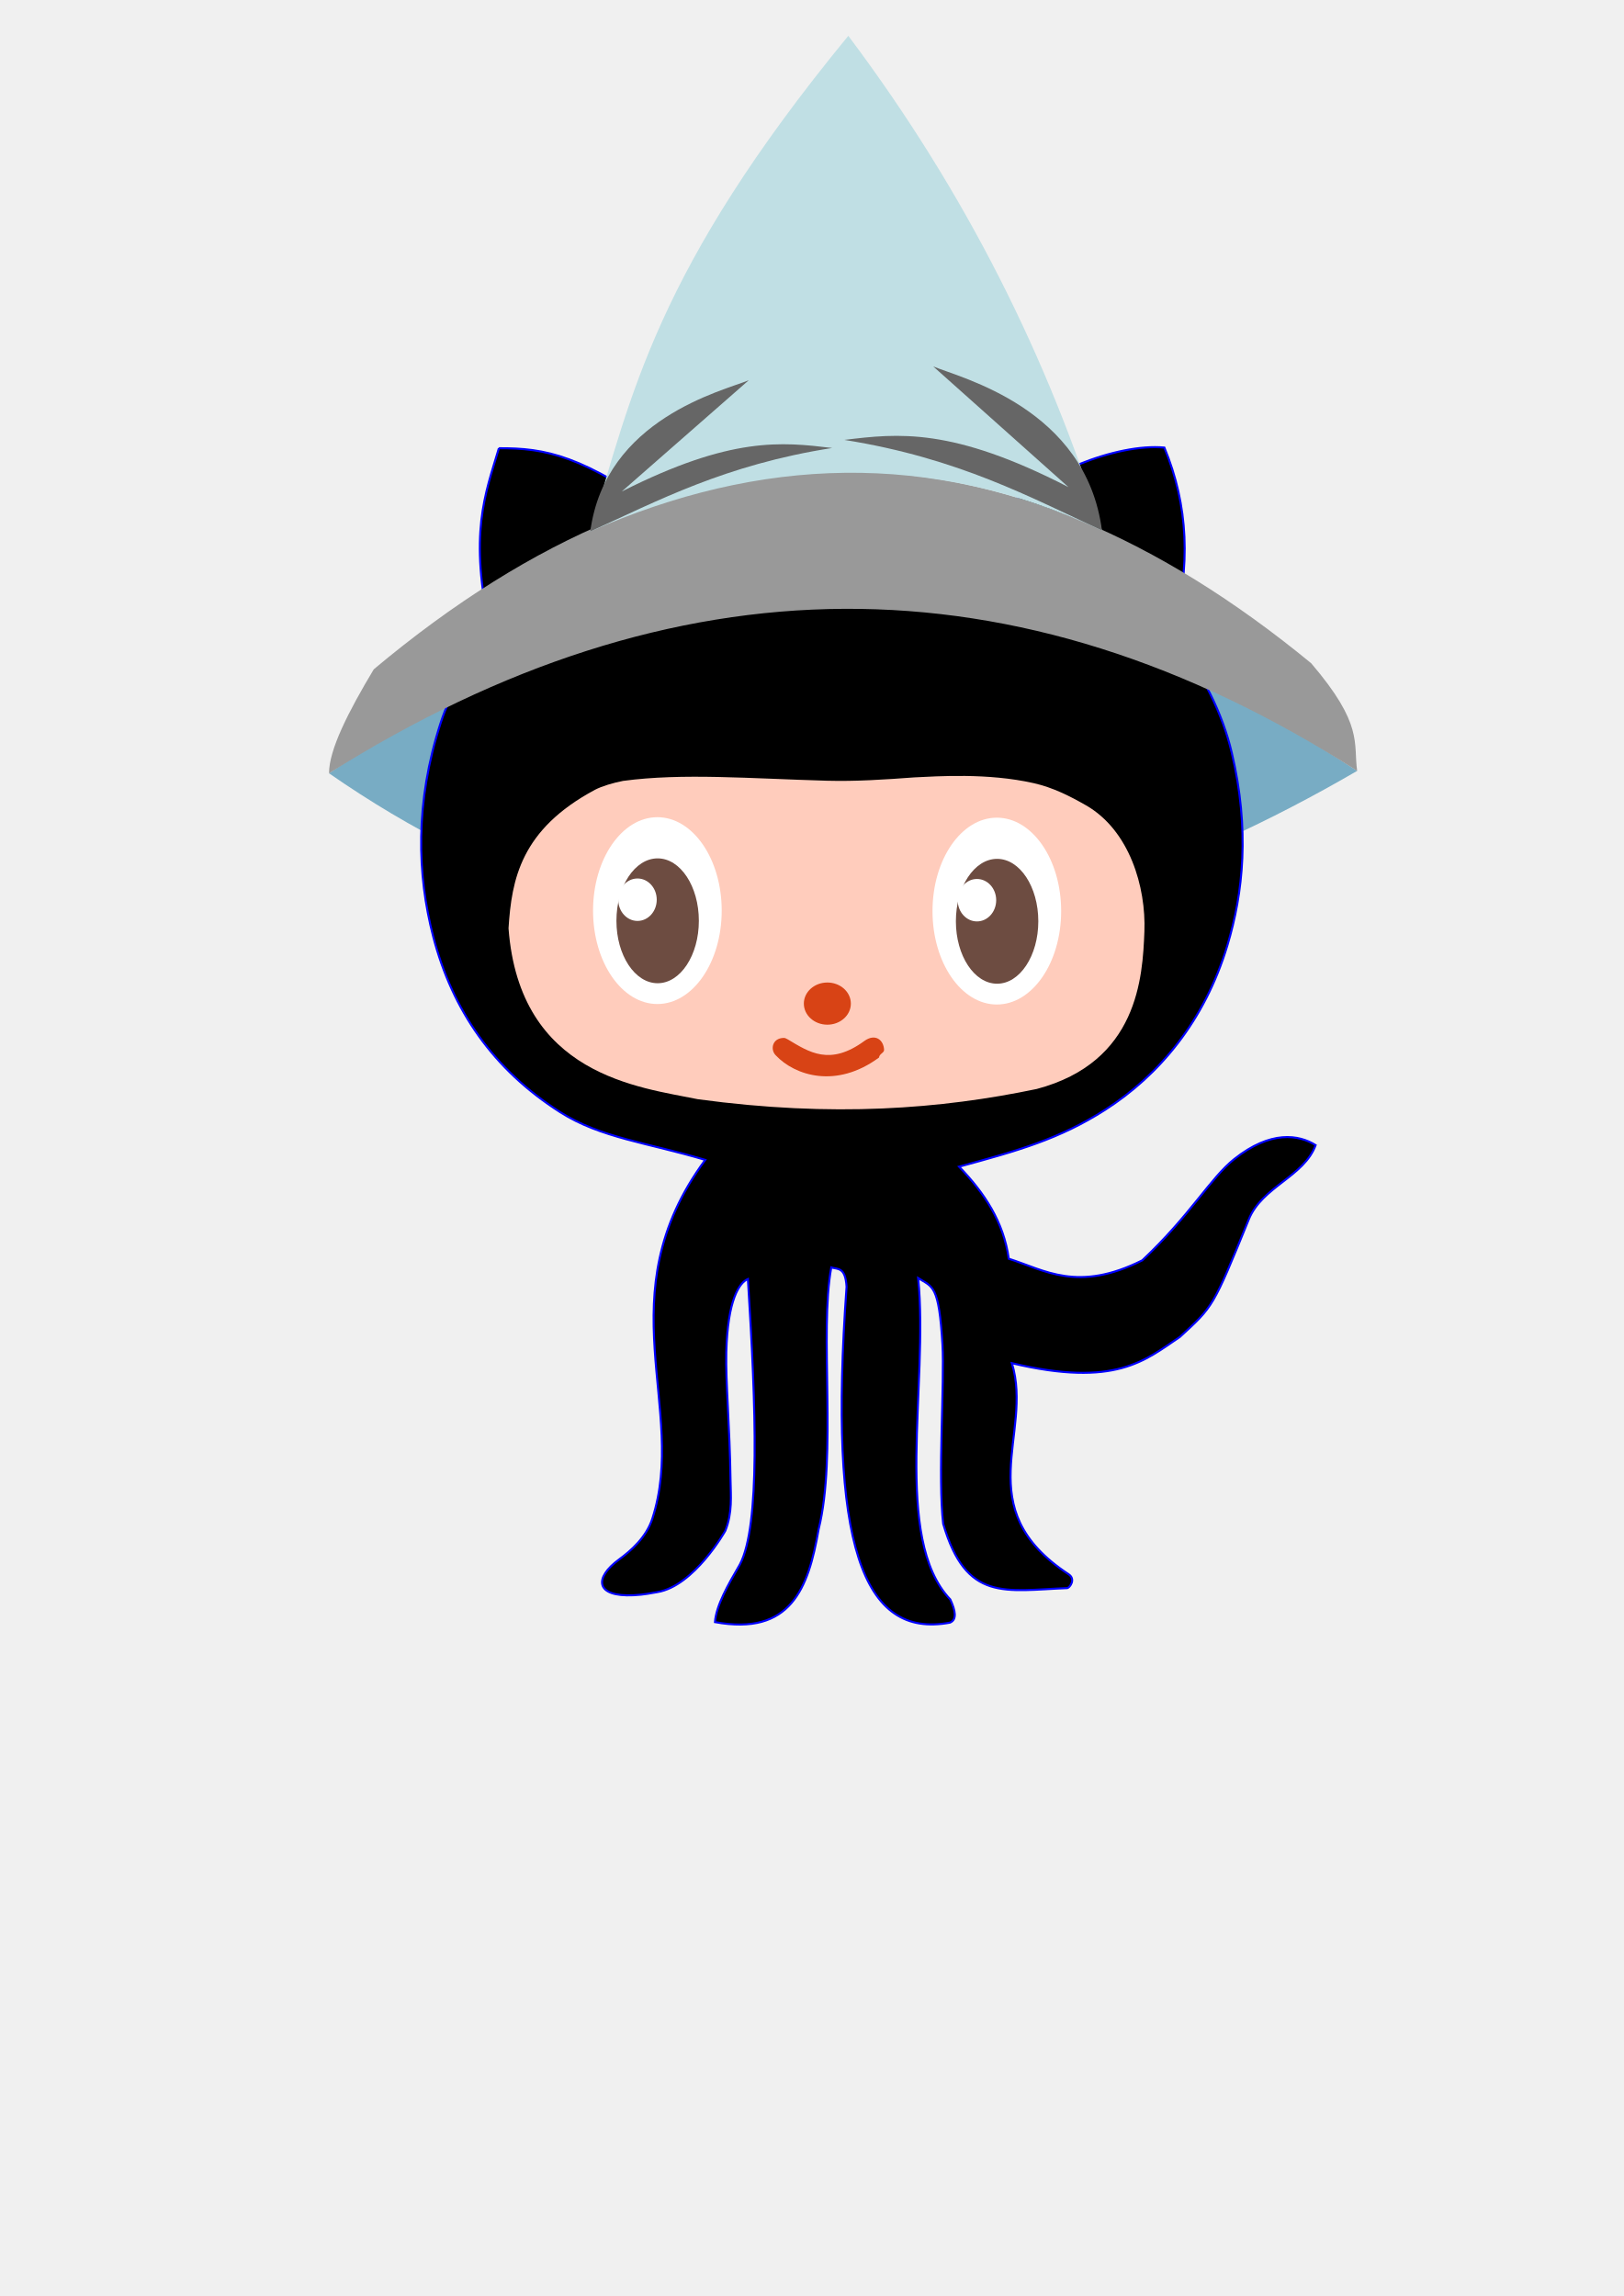
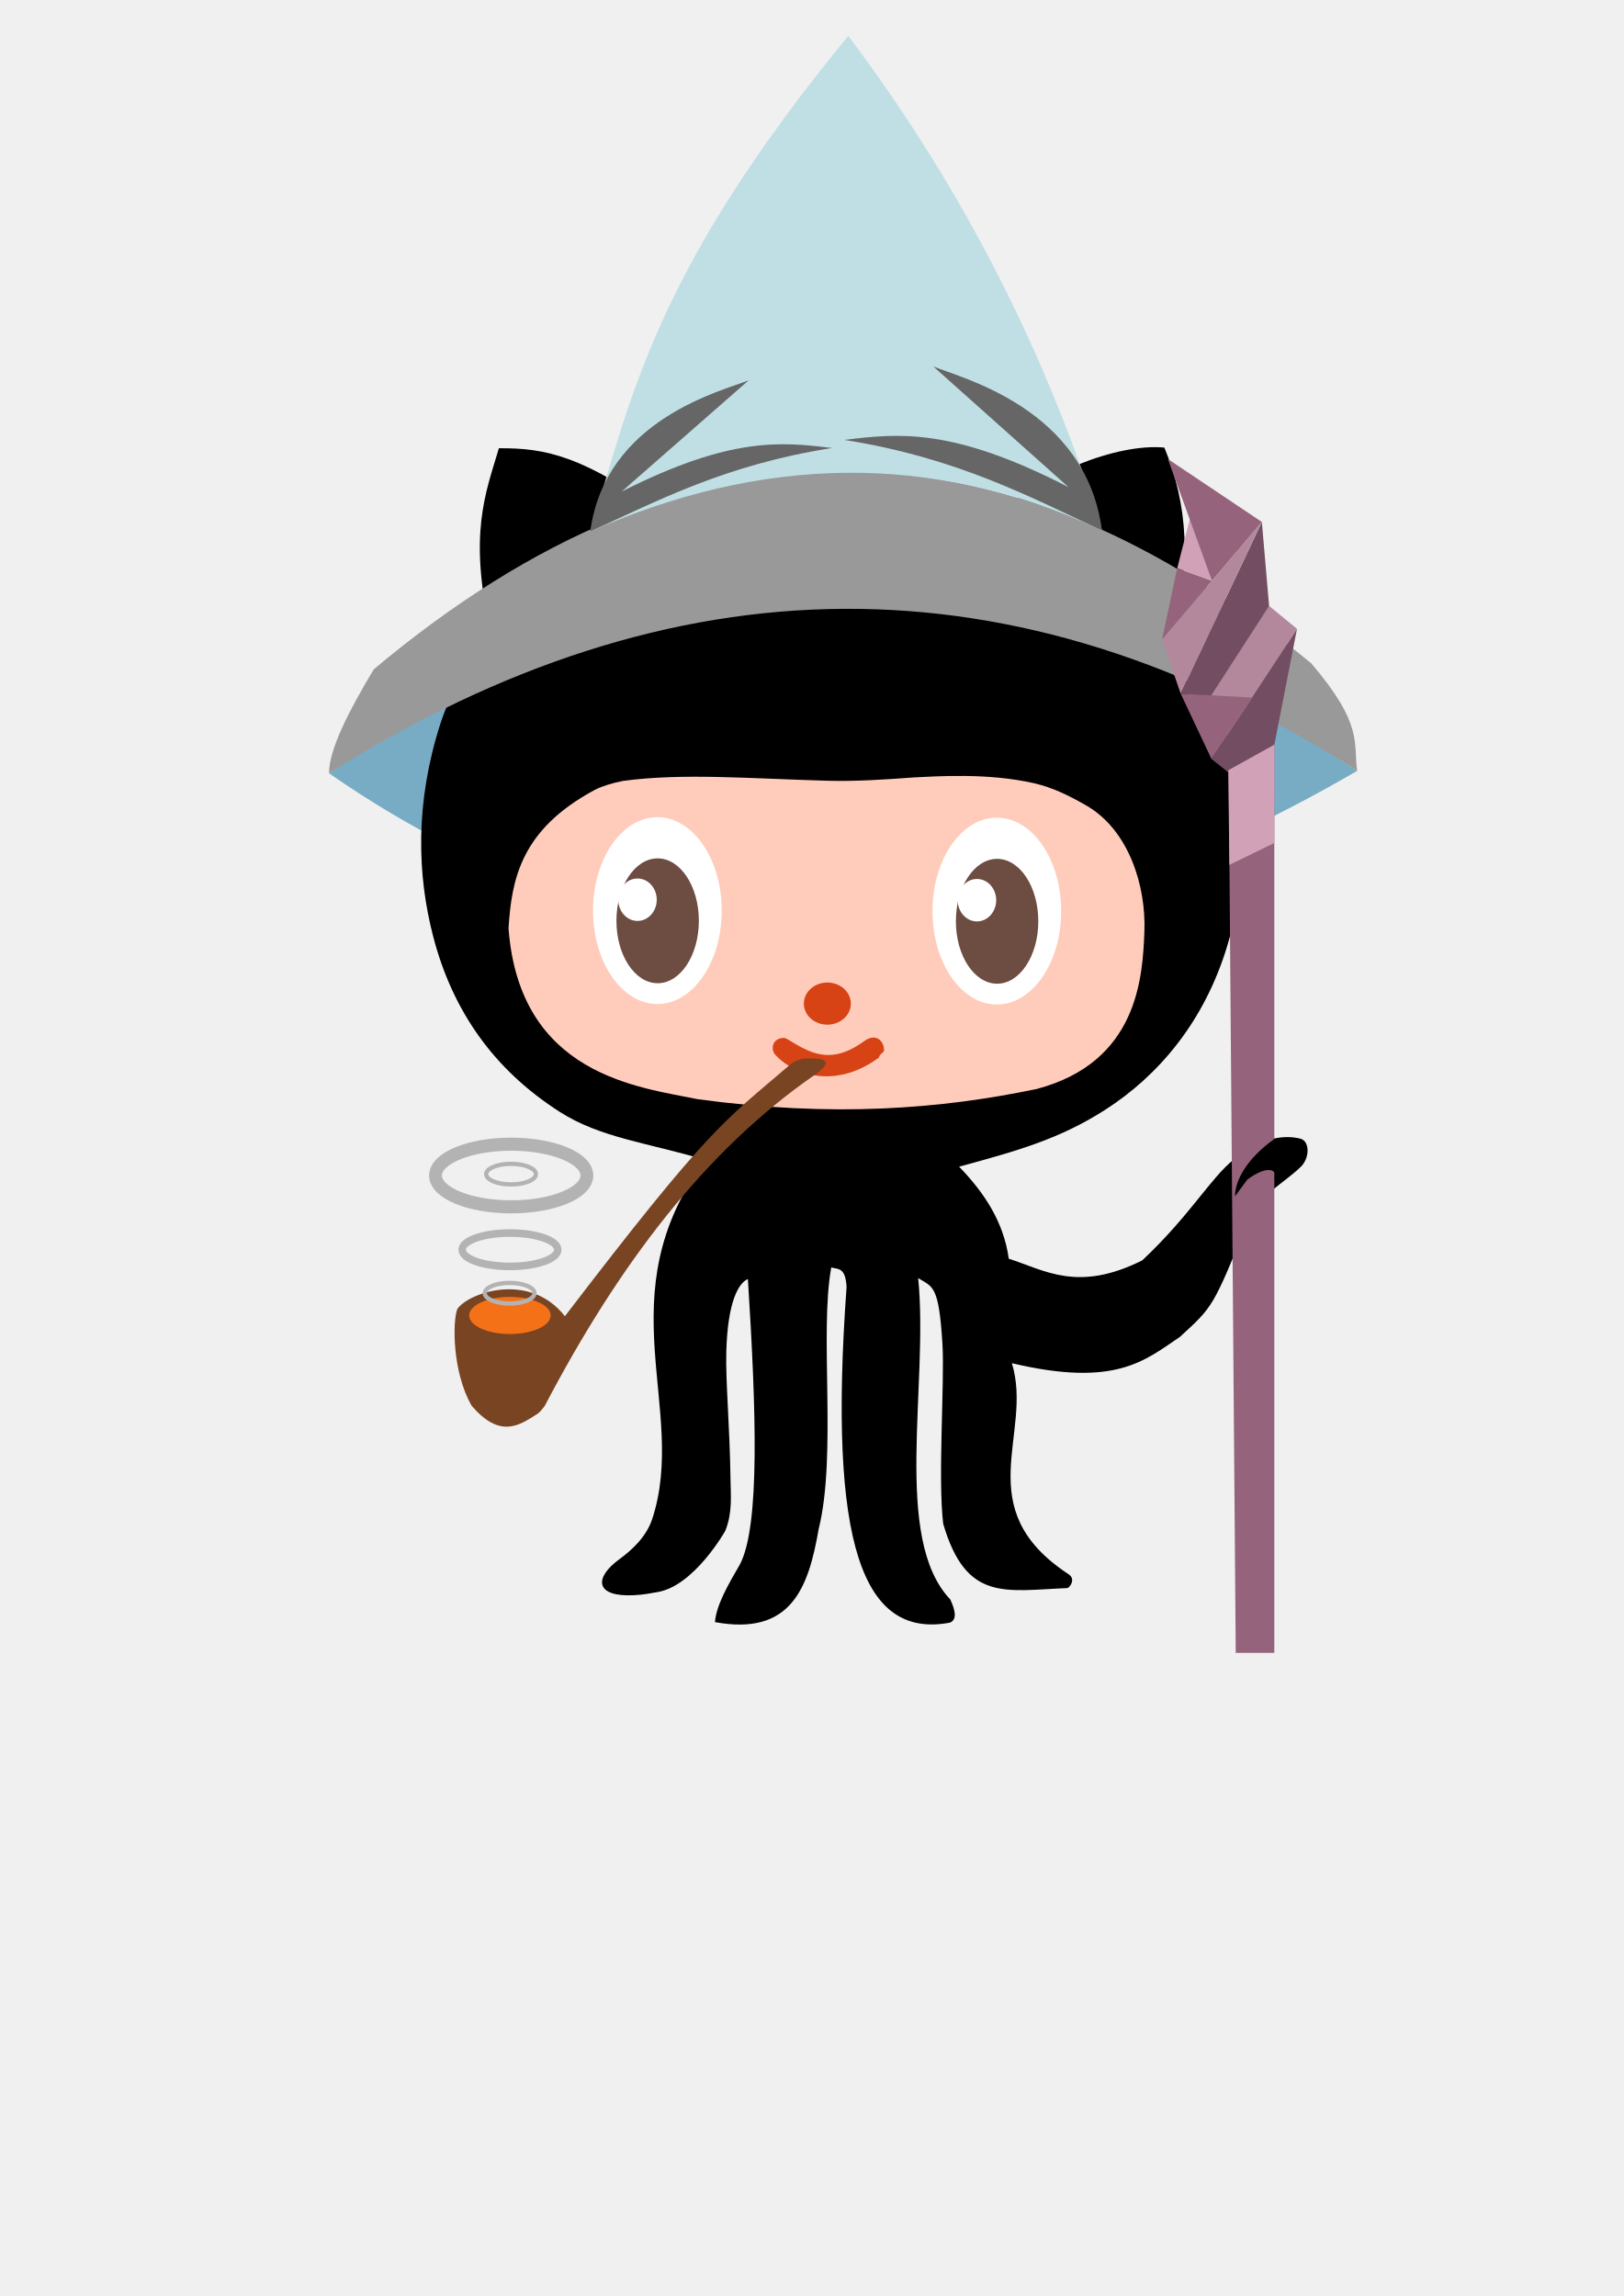
<svg xmlns="http://www.w3.org/2000/svg" width="210mm" height="297mm" viewBox="0 0 210 297" version="1.1" id="svg8">
  <defs id="defs2" />
  <g id="layer1">
    <path style="fill:#78acc4;fill-opacity:1;stroke:none;stroke-width:0.438px;stroke-linecap:butt;stroke-linejoin:miter;stroke-opacity:1" d="M 42.554,100.031 C 92.751,65.865 135.721,73.611 175.526,99.718 130.031,126.167 85.548,129.852 42.554,100.031 Z" id="path3752" />
-     <path style="fill:#000000;stroke:#0000ff;stroke-width:0.265px;stroke-linecap:butt;stroke-linejoin:miter;stroke-opacity:1" d="m 64.523,57.981 c -1.745,5.897 -3.958,11.1 -1.058,23.879 -2.864,3.95 -5.151,7.57 -6.476,11.659 -3.334,10.288 -3.043,19.634 -0.958,27.642 2.483,9.536 7.788,17.204 16.419,22.7 5.25,3.343 11.358,3.961 18.764,6.178 -12.975,17.573 -2.191,32.161 -6.853,46.436 -0.783,2.397 -2.768,4.134 -4.28,5.239 -3.263,2.385 -3.148,4.872 1.869,4.638 1.382,-0.065 2.318,-0.284 3.056,-0.403 4.774,-0.77 8.798,-7.928 8.798,-7.928 0.947,-2.36 0.706,-4.577 0.679,-6.525 -0.096,-7.05 -0.647,-12.703 -0.549,-16.572 0.174,-6.848 1.709,-9.023 2.795,-9.475 1.062,16.794 1.599,31.917 -1.035,36.919 -1.554,2.666 -3.066,5.317 -3.224,7.46 9.773,1.797 12.081,-4.311 13.407,-12.017 2.381,-9.543 0.078,-25.43 1.634,-33.863 0.822,0.269 1.83,-0.112 1.98,2.512 -2.419,33.47 2.104,45.556 13.374,43.435 0.927,-0.389 0.713,-1.538 0.044,-2.991 -7.535,-7.915 -2.772,-27.718 -4.158,-41.577 1.878,1.193 2.677,0.822 3.142,8.591 0.29,4.841 -0.613,17.27 0.094,23.194 2.975,10.13 7.977,8.64 16.064,8.315 0.304,-0.076 1.133,-1.147 0.147,-1.795 -13.013,-8.552 -4.506,-18.12 -7.328,-27.296 13.419,3.179 17.216,-0.362 21.734,-3.402 4.316,-3.974 4.229,-3.716 8.912,-15.212 1.727,-4.239 7.149,-5.521 8.64,-9.593 -2.174,-1.353 -5.79,-1.956 -10.527,1.805 -3.075,2.441 -5.665,7.241 -11.896,13.101 -8.359,4.178 -12.589,1.279 -17.264,-0.213 -0.665,-4.759 -3.143,-8.515 -6.426,-11.906 7.539,-2.049 12.967,-3.568 18.862,-7.339 6.99,-4.471 12.882,-11.493 15.822,-21.235 2.076,-6.879 2.916,-15.044 0.59,-24.938 -1.231,-5.237 -3.741,-10.105 -7.682,-15.61 2.443,-8.507 2.036,-16.462 -1.044,-23.9 -6.147,-0.562 -16.164,3.375 -22.201,9.159 -15.381,-4.119 -29.372,-3.428 -41.734,0 -11.253,-8.228 -16.167,-9.1 -22.133,-9.071 z" id="path3735" />
+     <path style="fill:#000000;stroke:none;stroke-width:0.265px;stroke-linecap:butt;stroke-linejoin:miter;stroke-opacity:1" d="m 64.523,57.981 c -1.745,5.897 -3.958,11.1 -1.058,23.879 -2.864,3.95 -5.151,7.57 -6.476,11.659 -3.334,10.288 -3.043,19.634 -0.958,27.642 2.483,9.536 7.788,17.204 16.419,22.7 5.25,3.343 11.358,3.961 18.764,6.178 -12.975,17.573 -2.191,32.161 -6.853,46.436 -0.783,2.397 -2.768,4.134 -4.28,5.239 -3.263,2.385 -3.148,4.872 1.869,4.638 1.382,-0.065 2.318,-0.284 3.056,-0.403 4.774,-0.77 8.798,-7.928 8.798,-7.928 0.947,-2.36 0.706,-4.577 0.679,-6.525 -0.096,-7.05 -0.647,-12.703 -0.549,-16.572 0.174,-6.848 1.709,-9.023 2.795,-9.475 1.062,16.794 1.599,31.917 -1.035,36.919 -1.554,2.666 -3.066,5.317 -3.224,7.46 9.773,1.797 12.081,-4.311 13.407,-12.017 2.381,-9.543 0.078,-25.43 1.634,-33.863 0.822,0.269 1.83,-0.112 1.98,2.512 -2.419,33.47 2.104,45.556 13.374,43.435 0.927,-0.389 0.713,-1.538 0.044,-2.991 -7.535,-7.915 -2.772,-27.718 -4.158,-41.577 1.878,1.193 2.677,0.822 3.142,8.591 0.29,4.841 -0.613,17.27 0.094,23.194 2.975,10.13 7.977,8.64 16.064,8.315 0.304,-0.076 1.133,-1.147 0.147,-1.795 -13.013,-8.552 -4.506,-18.12 -7.328,-27.296 13.419,3.179 17.216,-0.362 21.734,-3.402 4.316,-3.974 4.229,-3.716 8.912,-15.212 1.283,-3.15 4.606,-4.667 6.841,-6.908 1.072,-1.224 0.987,-3.193 -0.144,-3.514 -2.152,-0.546 -5.057,-0.165 -8.583,2.635 -3.075,2.441 -5.665,7.241 -11.896,13.101 -8.359,4.178 -12.589,1.279 -17.264,-0.213 -0.665,-4.759 -3.143,-8.515 -6.426,-11.906 7.539,-2.049 12.967,-3.568 18.862,-7.339 6.99,-4.471 12.882,-11.493 15.822,-21.235 2.076,-6.879 2.916,-15.044 0.59,-24.938 -1.231,-5.237 -3.741,-10.105 -7.682,-15.61 2.443,-8.507 2.036,-16.462 -1.044,-23.9 -6.147,-0.562 -16.164,3.375 -22.201,9.159 -15.381,-4.119 -29.372,-3.428 -41.734,0 -11.253,-8.228 -16.167,-9.1 -22.133,-9.071 z" id="path3735" />
    <path style="fill:#999999;stroke:none;stroke-width:0.438px;stroke-linecap:butt;stroke-linejoin:miter;stroke-opacity:1" d="M 42.554,100.031 C 87.085,71.998 131.412,71.434 175.526,99.718 175.02,96.091 176.373,93.743 169.581,85.795 129.984,53.229 89.608,51.986 48.342,86.577 45.029,92.099 42.549,96.997 42.554,100.031 Z" id="path3748" />
    <path style="fill:#c0dfe4;fill-opacity:1;stroke:none;stroke-width:0.438px;stroke-linecap:butt;stroke-linejoin:miter;stroke-opacity:1" d="M 76.345,68.743 C 98.262,59.08 120.308,58.224 142.521,68.614 135.563,46.292 124.928,24.89 109.714,4.633 84.748,35.031 81.692,51.14 76.345,68.743 Z" id="path3769" />
    <path style="fill:#666666;stroke:none;stroke-width:0.438px;stroke-linecap:butt;stroke-linejoin:miter;stroke-opacity:1" d="m 76.345,68.743 c 8.64,-3.905 17.362,-8.617 31.288,-10.794 -6.516,-0.783 -13.066,-1.529 -27.22,5.632 L 96.838,49.188 c -3.343,1.373 -18.559,4.957 -20.493,19.555 z" id="path3750" />
    <path style="fill:#666666;stroke:none;stroke-width:0.471px;stroke-linecap:butt;stroke-linejoin:miter;stroke-opacity:1" d="m 142.521,68.614 c -9.199,-4.237 -18.486,-9.348 -33.313,-11.71 6.938,-0.849 13.912,-1.659 28.983,6.11 L 120.7,47.4 c 3.56,1.489 19.76,5.378 21.82,21.214 z" id="path3750-1" />
    <g id="g3872" transform="matrix(1,0,0,1.096051,192.3303,-34.60642)">
      <path id="path3794" d="m -126.561,141.135 c 1.435,17.39 16.915,18.748 24.507,20.171 17.469,2.162 31.396,1.153 43.806,-1.211 13.121,-3.173 13.698,-13.214 13.927,-18.577 0.224,-5.25 -1.921,-11.957 -7.565,-14.907 -2.073,-1.084 -4.273,-2.098 -6.738,-2.607 -5.97,-1.235 -12.512,-0.811 -15.459,-0.683 -3.785,0.259 -7.663,0.486 -11.236,0.395 -10.107,-0.257 -18.695,-0.93 -26.426,0.019 -1.286,0.224 -2.767,0.633 -3.631,1.047 -9.6,4.689 -10.783,10.566 -11.185,16.354 z" style="fill:#ffccbc;fill-opacity:1;stroke:none;stroke-width:0.265px;stroke-linecap:butt;stroke-linejoin:miter;stroke-opacity:1" />
      <g id="g3818">
        <ellipse style="fill:#ffffff;fill-opacity:1;stroke:none;stroke-width:0.278" id="path3796" cx="-107.309" cy="139.044" rx="8.319" ry="11.025" />
        <ellipse style="fill:#6d4c41;fill-opacity:1;stroke:none;stroke-width:0.295" id="path3798" cx="-107.275" cy="140.246" rx="5.33" ry="7.368" />
        <ellipse style="fill:#ffffff;fill-opacity:1;stroke:none;stroke-width:0.118" id="path3798-9" cx="-109.881" cy="137.757" rx="2.489" ry="2.505" />
      </g>
      <g id="g3818-6" transform="translate(43.90322,0.05676028)">
        <ellipse style="fill:#ffffff;fill-opacity:1;stroke:none;stroke-width:0.278" id="path3796-2" cx="-107.309" cy="139.044" rx="8.319" ry="11.025" />
        <ellipse style="fill:#6d4c41;fill-opacity:1;stroke:none;stroke-width:0.295" id="path3798-3" cx="-107.275" cy="140.246" rx="5.33" ry="7.368" />
        <ellipse style="fill:#ffffff;fill-opacity:1;stroke:none;stroke-width:0.118" id="path3798-9-4" cx="-109.881" cy="137.757" rx="2.489" ry="2.505" />
      </g>
      <ellipse ry="2.489" rx="3.04" cy="150.018" cx="-85.326" id="path3844" style="fill:#d84315;fill-opacity:1;stroke:none;stroke-width:0.232" />
      <path id="path3846" d="m -90.437,154.245 c 2.752,1.5 5.438,3.172 9.922,0.167 1.406,-0.907 2.476,-0.087 2.527,1.068 0.015,0.35 -0.609,0.458 -0.656,0.903 -5.531,3.724 -10.88,2.141 -13.363,-0.267 -0.72,-0.666 -0.459,-2.007 1.011,-2.048 0.22,-0.006 0.286,0.052 0.56,0.177 z" style="fill:#d84315;fill-opacity:1;stroke:none;stroke-width:0.265px;stroke-linecap:butt;stroke-linejoin:miter;stroke-opacity:1" />
    </g>
+     <g id="g4163" transform="matrix(1.650634,0,0,1.860765,422.7957,-192.8998)">
+       <path id="path4141" d="m -163.63,151.887 4.466,0.302 2.461,-6.403 -0.567,-5.834 z" style="fill:#734d61;fill-opacity:1;stroke:none;stroke-width:0.265px;stroke-linecap:butt;stroke-linejoin:miter;stroke-opacity:1" />
+       <path id="path4133" d="m -159.884,155.637 0.567,62.933 h 3.024 v -63.122 z" style="fill:#96637c;fill-opacity:1;stroke:none;stroke-width:0.265px;stroke-linecap:butt;stroke-linejoin:miter;stroke-opacity:1" />
+       <path id="path4135" d="m -159.164,157.88 2.871,-2.432 1.777,-8.068 -6.702,9.048 z" style="fill:#734d61;fill-opacity:1;stroke:none;stroke-width:0.265px;stroke-linecap:butt;stroke-linejoin:miter;stroke-opacity:1" />
+       <path id="path4139" d="m -158.405,152.63 -3.361,0.107 5.062,-6.95 2.188,1.594 z" style="fill:#b3889d;fill-opacity:1;stroke:none;stroke-width:0.265px;stroke-linecap:butt;stroke-linejoin:miter;stroke-opacity:1" />
+       <path id="path4137" d="m -161.218,156.428 3.223,-4.266 -5.635,-0.275 z" style="fill:#96637c;fill-opacity:1;stroke:none;stroke-width:0.265px;stroke-linecap:butt;stroke-linejoin:miter;stroke-opacity:1" />
+       <path id="path4143" d="m -165.089,148.122 1.458,3.766 6.36,-11.935 z" style="fill:#b3889d;fill-opacity:1;stroke:none;stroke-width:0.265px;stroke-linecap:butt;stroke-linejoin:miter;stroke-opacity:1" />
+       <path id="path4145" d="m -165.089,148.122 1.186,-4.956 2.724,0.872 z" style="fill:#96637c;fill-opacity:1;stroke:none;stroke-width:0.265px;stroke-linecap:butt;stroke-linejoin:miter;stroke-opacity:1" />
+       <path id="path4147" d="m -161.179,144.037 -2.724,-0.872 1.275,-4.398 z" style="fill:#d1a1b8;fill-opacity:1;stroke:none;stroke-width:0.265px;stroke-linecap:butt;stroke-linejoin:miter;stroke-opacity:1" />
+       <path id="path4149" d="m -161.179,144.037 3.909,-4.085 -7.363,-4.376 z" style="fill:#96637c;fill-opacity:1;stroke:none;stroke-width:0.265px;stroke-linecap:butt;stroke-linejoin:miter;stroke-opacity:1" />
+       <path id="path4151" d="m -159.899,157.212 3.606,-1.778 -4.4e-4,6.836 -3.522,1.52 z" style="fill:#d1a1b8;fill-opacity:1;stroke:none;stroke-width:0.314px;stroke-linecap:butt;stroke-linejoin:miter;stroke-opacity:1" />
+     </g>
+     <path style="fill:#000000;stroke:none;stroke-width:0.265px;stroke-linecap:butt;stroke-linejoin:miter;stroke-opacity:1" d="m 164.872,147.282 c -3.973,2.856 -5.124,5.66 -5.153,7.477 l 1.605,-2.174 c 2.018,-1.504 3.903,-1.818 3.672,0.051 l 3.407,-4.068 z" id="path4165" />
+     <g id="g4608" transform="matrix(1.280059,0,0,1.308261,223.2322,72.0006)">
+       <g transform="translate(-0.1870887,-0.561266)" id="g4237">
+         <path style="fill:#794422;fill-opacity:1;stroke:none;stroke-width:0.265px;stroke-linecap:butt;stroke-linejoin:miter;stroke-opacity:1" d="m -91.877,51.797 c -11.104,7.518 -19.842,18.818 -27.302,32.763 -0.239,0.286 -0.461,0.594 -0.717,0.755 -1.901,1.202 -3.793,2.444 -6.642,-0.776 -2.023,-3.402 -1.929,-8.524 -1.455,-9.591 1.136,-1.619 7.314,-3.726 10.864,0.719 14.706,-18.806 15.978,-19.189 22.742,-24.862 0.466,-0.391 1.049,-0.585 1.585,-0.622 1.878,-0.056 2.991,0.193 0.926,1.615 z" id="path4231" />
+         <ellipse style="fill:#f47117;fill-opacity:1;stroke:none;stroke-width:0.292" id="path4233" cx="-122.684" cy="75.593" rx="4.118" ry="1.836" />
+       </g>
+       <ellipse ry="3.098" rx="7.648" cy="61.195" cx="-122.742" id="path55" style="fill:none;fill-opacity:1;stroke:#b3b3b3;stroke-width:1.293;stroke-miterlimit:4;stroke-dasharray:none" />
+       <ellipse ry="1.019" rx="2.514" cy="61.058" cx="-122.756" id="path55-3" style="fill:none;fill-opacity:1;stroke:#b3b3b3;stroke-width:0.425;stroke-miterlimit:4;stroke-dasharray:none" />
+       <ellipse ry="1.65" rx="4.832" cy="68.532" cx="-122.866" id="path55-3-7" style="fill:none;fill-opacity:1;stroke:#b3b3b3;stroke-width:0.75;stroke-miterlimit:4;stroke-dasharray:none" />
+       <ellipse ry="1.019" rx="2.514" cy="72.832" cx="-122.899" id="path55-3-0" style="fill:none;fill-opacity:1;stroke:#b3b3b3;stroke-width:0.425;stroke-miterlimit:4;stroke-dasharray:none" />
+     </g>
  </g>
</svg>
